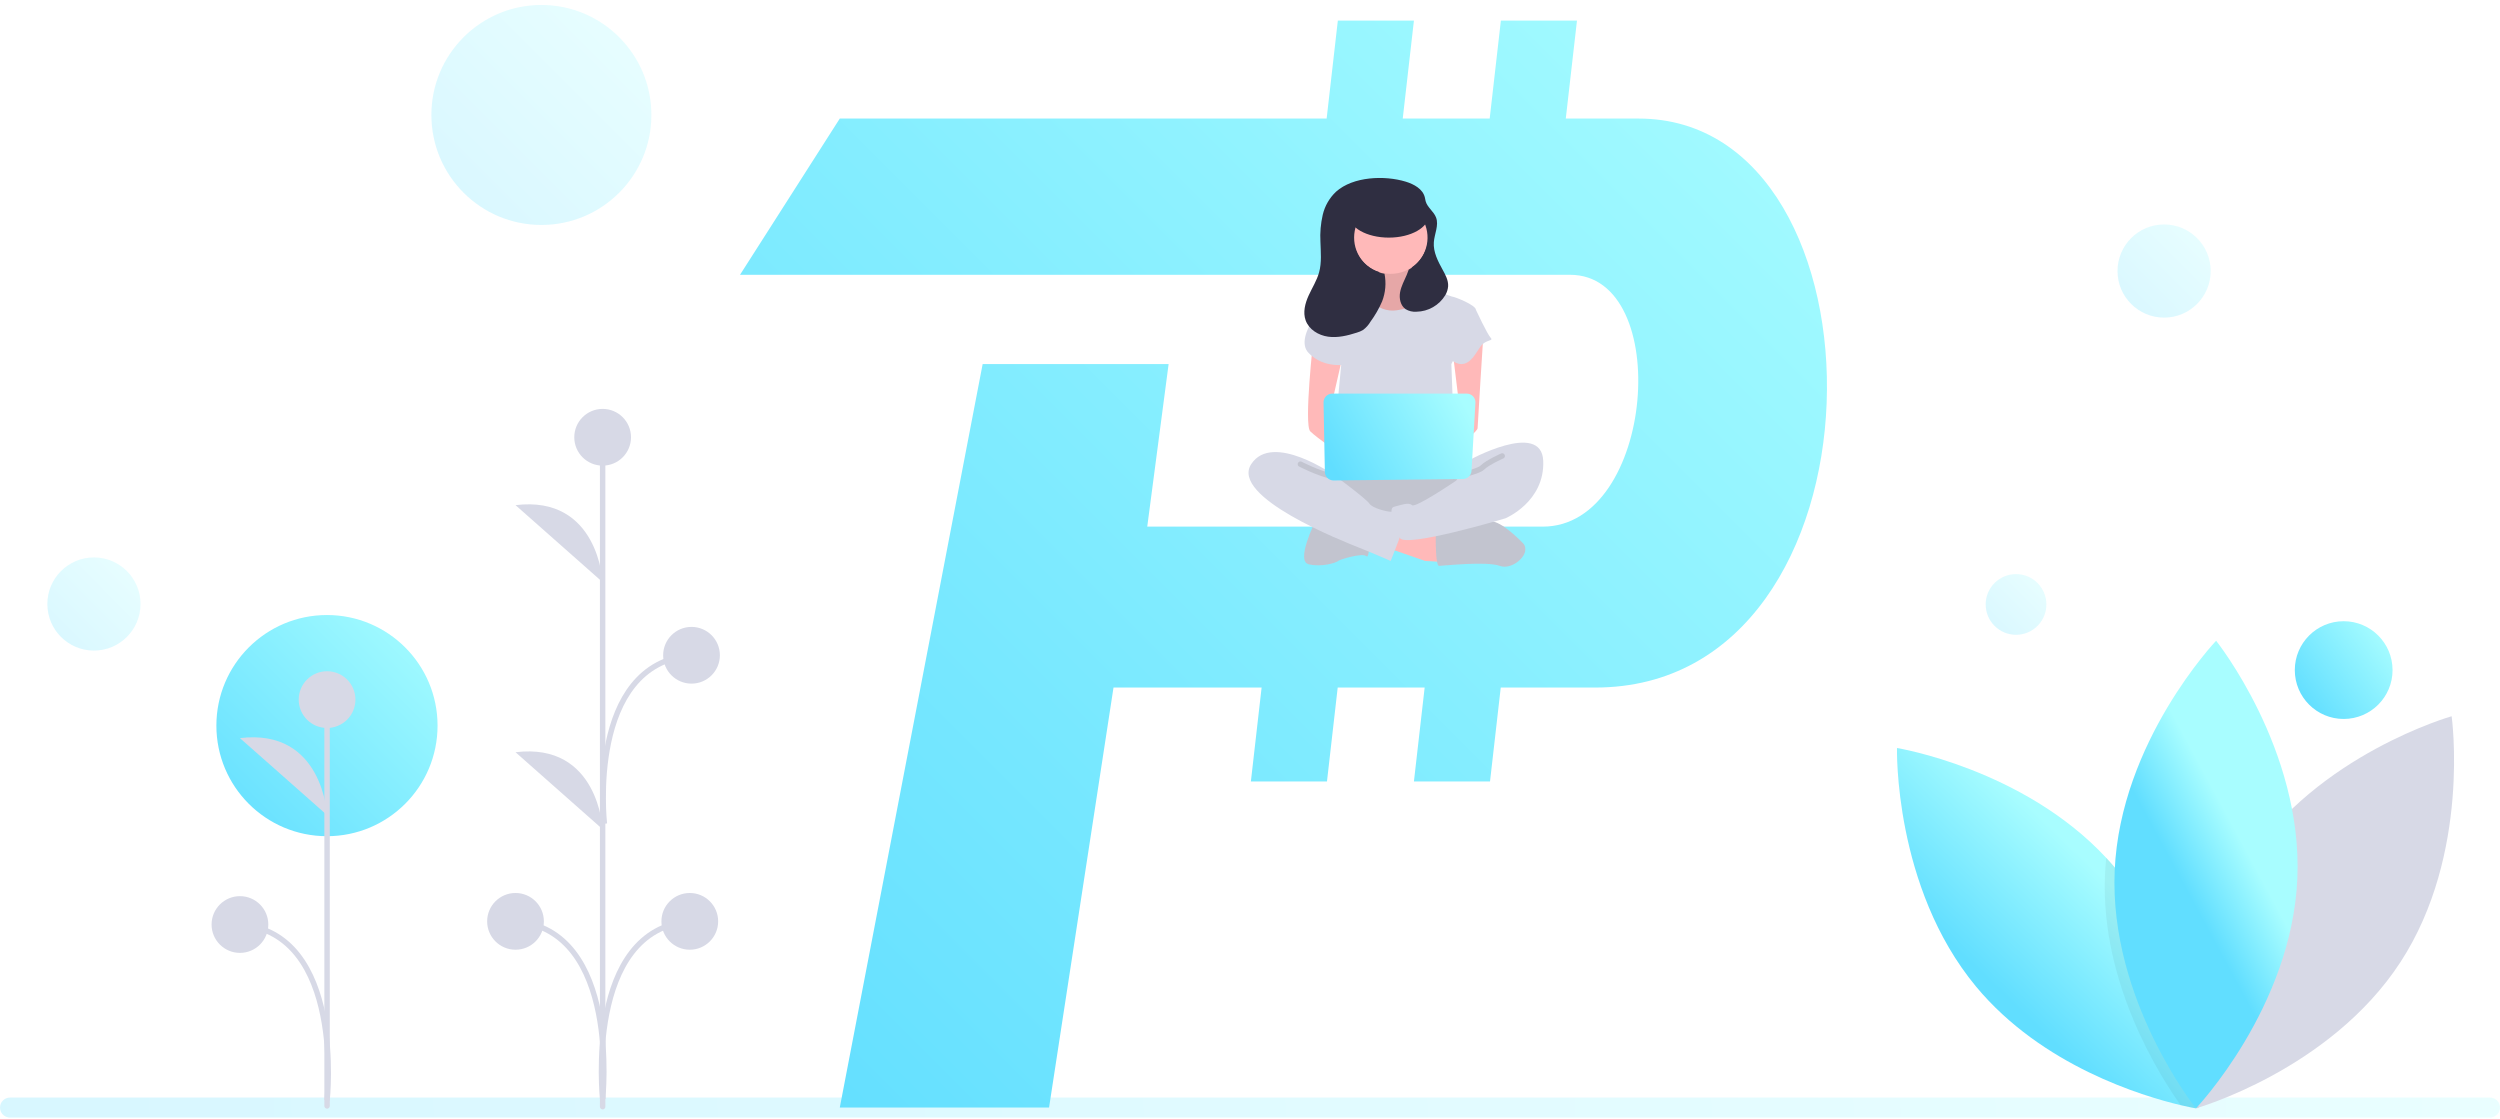
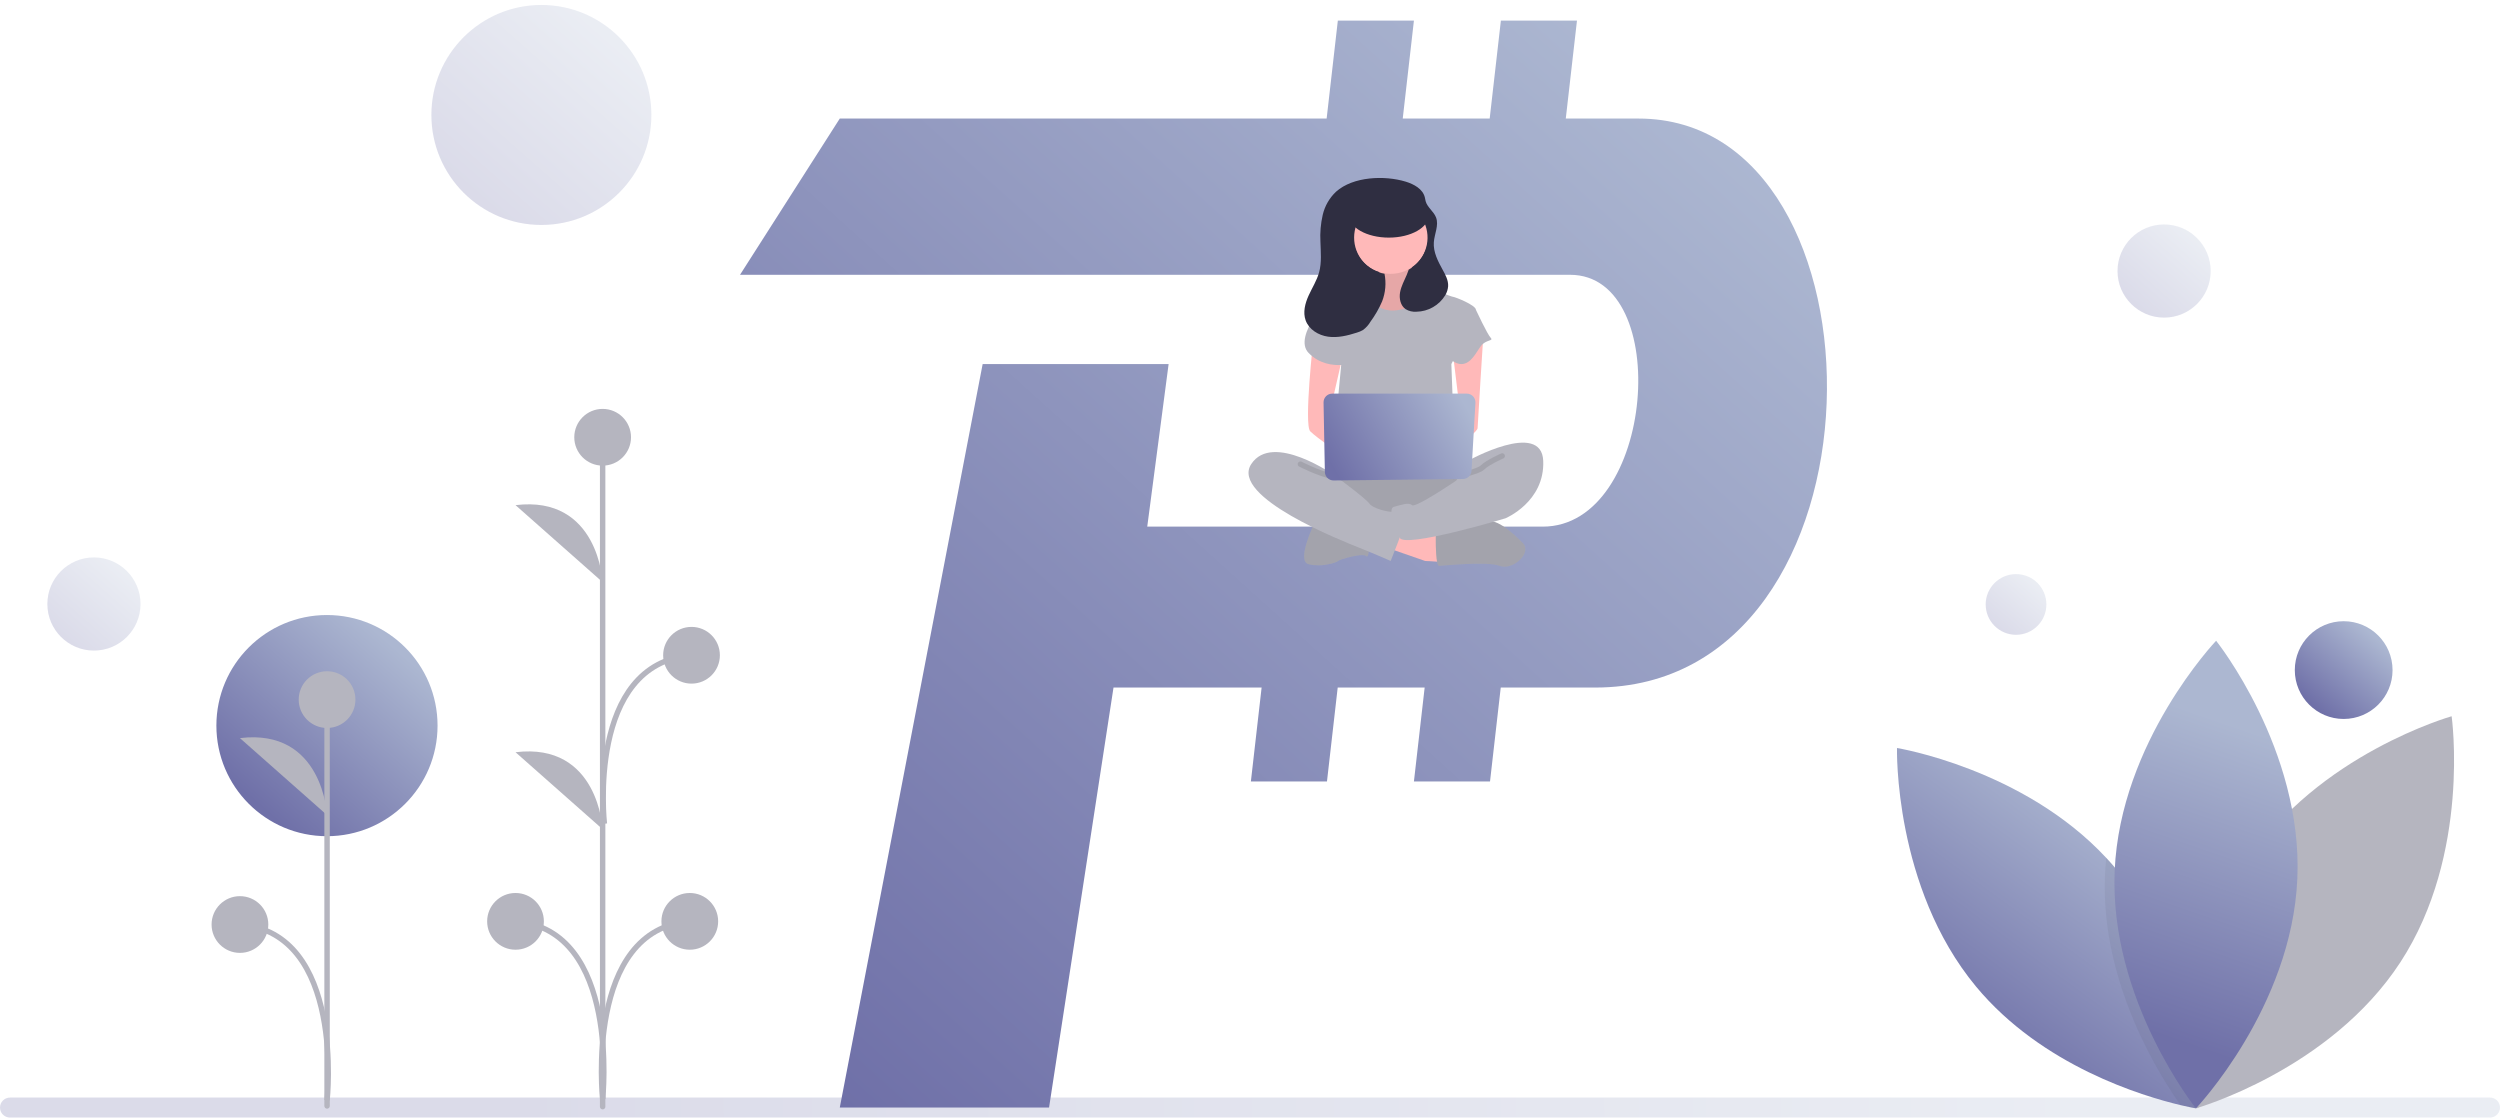
<svg xmlns="http://www.w3.org/2000/svg" width="295px" height="132px" viewBox="0 0 295 132" version="1.1">
  <defs>
-     <linearGradient x1="100%" y1="0%" x2="0%" y2="100%" id="linearGradient-1">
-       <stop stop-color="#A8FDFF" offset="0%" />
-       <stop stop-color="#61DEFF" offset="100%" />
+     <linearGradient x1="82.85%" y1="16.701%" x2="20.81%" y2="87.192%" id="linearGradient-1">
+       <stop stop-color="#ACB7D1" offset="0%" />
+       <stop stop-color="#6F70A8" offset="100%" />
    </linearGradient>
-     <linearGradient x1="100%" y1="49.997%" x2="0%" y2="50.003%" id="linearGradient-2">
-       <stop stop-color="#A8FDFF" offset="0%" />
-       <stop stop-color="#61DEFF" offset="100%" />
+     <linearGradient x1="82.85%" y1="49.998%" x2="20.81%" y2="50.002%" id="linearGradient-2">
+       <stop stop-color="#ACB7D1" offset="0%" />
+       <stop stop-color="#6F70A8" offset="100%" />
    </linearGradient>
-     <linearGradient x1="50.003%" y1="34.348%" x2="49.997%" y2="55.538%" id="linearGradient-3">
-       <stop stop-color="#A8FDFF" offset="0%" />
-       <stop stop-color="#61DEFF" offset="100%" />
+     <linearGradient x1="90.527%" y1="10.729%" x2="9.901%" y2="100%" id="linearGradient-3">
+       <stop stop-color="#ACB7D1" offset="0%" />
+       <stop stop-color="#6F70A8" offset="100%" />
    </linearGradient>
-     <linearGradient x1="100%" y1="20.583%" x2="10.443%" y2="87.354%" id="linearGradient-4">
-       <stop stop-color="#A8FDFF" offset="0%" />
-       <stop stop-color="#61DEFF" offset="100%" />
+     <linearGradient x1="82.85%" y1="16.701%" x2="82.85%" y2="52.585%" id="linearGradient-4">
+       <stop stop-color="#ACB7D1" offset="0%" />
+       <stop stop-color="#6F70A8" offset="100%" />
    </linearGradient>
-     <linearGradient x1="66.979%" y1="34.1%" x2="37.97%" y2="70.334%" id="linearGradient-5">
-       <stop stop-color="#A8FDFF" offset="0%" />
-       <stop stop-color="#61DEFF" offset="100%" />
+     <linearGradient x1="72.598%" y1="16.701%" x2="29.92%" y2="87.192%" id="linearGradient-5">
+       <stop stop-color="#ACB7D1" offset="0%" />
+       <stop stop-color="#6F70A8" offset="100%" />
    </linearGradient>
-     <linearGradient x1="57.673%" y1="34.348%" x2="42.327%" y2="55.538%" id="linearGradient-6">
-       <stop stop-color="#A8FDFF" offset="0%" />
-       <stop stop-color="#61DEFF" offset="100%" />
+     <linearGradient x1="55.041%" y1="16.701%" x2="45.521%" y2="87.192%" id="linearGradient-6">
+       <stop stop-color="#ACB7D1" offset="0%" />
+       <stop stop-color="#6F70A8" offset="100%" />
    </linearGradient>
    <linearGradient x1="100%" y1="33.651%" x2="0%" y2="66.349%" id="linearGradient-7">
-       <stop stop-color="#A8FDFF" offset="0%" />
-       <stop stop-color="#61DEFF" offset="100%" />
+       <stop stop-color="#ACB7D1" offset="0%" />
+       <stop stop-color="#6F70A8" offset="100%" />
    </linearGradient>
  </defs>
-   <g id="Illustration/Borrowed-Copy" stroke="none" stroke-width="1" fill="none" fill-rule="evenodd">
+   <g id="Illustration/Borrowed-Copy-3" stroke="none" stroke-width="1" fill="none" fill-rule="evenodd">
    <g id="Illustration/Borrowed">
      <circle id="Oval-2" fill="url(#linearGradient-1)" fill-rule="nonzero" opacity="0.25" cx="63.883" cy="13.565" r="12.98" />
      <rect id="Rectangle" fill="url(#linearGradient-2)" fill-rule="nonzero" opacity="0.25" x="0" y="129.513" width="295" height="2.36" rx="1.18" />
-       <path d="M156.544,13.99 L157.865,2.432 L166.843,2.432 L165.523,13.99 L175.783,13.99 L177.104,2.432 L186.083,2.432 L184.762,13.99 L193.348,13.99 C223.798,13.99 223.798,81.131 188.227,81.131 L177.088,81.131 L175.822,92.214 L166.843,92.214 L168.11,81.131 L157.849,81.131 L156.583,92.214 L147.604,92.214 L148.871,81.131 L131.394,81.131 L123.788,130.693 L99.094,130.693 L115.954,42.956 L137.897,42.956 L135.375,62.142 C157.67,62.142 173.226,62.142 182.044,62.142 C195.272,62.142 197.51,32.426 185.267,32.426 C177.105,32.426 144.456,32.426 87.322,32.426 L99.094,13.99 L156.544,13.99 Z" id="pascalcoin-mark" fill="url(#linearGradient-1)" />
+       <path d="M156.544,13.99 L157.865,2.432 L166.843,2.432 L165.523,13.99 L175.783,13.99 L177.104,2.432 L186.083,2.432 L184.762,13.99 L193.348,13.99 C223.798,13.99 223.798,81.131 188.227,81.131 L177.088,81.131 L175.822,92.214 L166.843,92.214 L168.11,81.131 L157.849,81.131 L156.583,92.214 L147.604,92.214 L148.871,81.131 L131.394,81.131 L123.788,130.693 L99.094,130.693 L115.954,42.956 L137.897,42.956 L135.375,62.142 C157.67,62.142 173.226,62.142 182.044,62.142 C195.272,62.142 197.51,32.426 185.267,32.426 C177.105,32.426 144.456,32.426 87.322,32.426 L99.094,13.99 L156.544,13.99 Z" id="pascalcoin-mark" fill="url(#linearGradient-3)" />
      <circle id="Oval" fill="url(#linearGradient-1)" fill-rule="nonzero" opacity="0.25" cx="237.892" cy="71.325" r="3.582" />
-       <path d="M276.554,119.854 L276.554,79.07" id="Path" stroke="url(#linearGradient-3)" stroke-width="0.641" fill-rule="nonzero" />
-       <circle id="Oval" fill="url(#linearGradient-4)" fill-rule="nonzero" cx="276.554" cy="79.07" r="5.767" />
-       <path d="M265.174,101.757 C256.843,114.533 259.126,130.781 259.126,130.781 C259.126,130.781 274.915,126.317 283.246,113.542 C291.576,100.766 289.294,84.517 289.294,84.517 C289.294,84.517 273.504,88.981 265.174,101.757 Z" id="Path" fill="#D7D9E6" fill-rule="nonzero" />
+       <path d="M276.554,119.854 L276.554,79.07" id="Path" stroke="url(#linearGradient-4)" stroke-width="0.641" fill-rule="nonzero" />
+       <circle id="Oval" fill="url(#linearGradient-1)" fill-rule="nonzero" cx="276.554" cy="79.07" r="5.767" />
+       <path d="M265.174,101.757 C256.843,114.533 259.126,130.781 259.126,130.781 C259.126,130.781 274.915,126.317 283.246,113.542 C291.576,100.766 289.294,84.517 289.294,84.517 C289.294,84.517 273.504,88.981 265.174,101.757 Z" id="Path" fill="#B5B5BF" fill-rule="nonzero" />
      <path d="M259.103,130.781 C259.103,130.781 258.9,130.749 258.527,130.674 C258.229,130.613 257.819,130.527 257.318,130.408 C252.844,129.353 240.947,125.787 233.17,116.411 C223.435,104.669 223.845,88.266 223.845,88.266 C223.845,88.266 238.729,90.685 248.537,101.228 C248.962,101.681 249.376,102.151 249.778,102.637 C258.248,112.853 259.038,126.598 259.1,129.996 C259.109,130.505 259.103,130.781 259.103,130.781 Z" id="Path" fill="url(#linearGradient-5)" fill-rule="nonzero" />
      <path d="M259.1,129.996 C258.88,130.262 259.476,130.427 259.476,130.693 C259.476,130.958 258.209,130.616 257.318,130.408 C255.068,127.271 247.83,116.117 248.389,103.233 C248.419,102.557 248.468,101.889 248.537,101.228 C248.962,101.681 249.376,102.151 249.778,102.637 C258.248,112.853 259.038,126.598 259.1,129.996 Z" id="Path" fill="#000000" fill-rule="nonzero" opacity="0.05" />
      <path d="M271.087,103.665 C270.429,118.903 259.118,130.79 259.118,130.79 C259.118,130.79 248.874,117.971 249.533,102.734 C250.191,87.496 261.502,75.609 261.502,75.609 C261.502,75.609 271.746,88.428 271.087,103.665 Z" id="Path" fill="url(#linearGradient-6)" fill-rule="nonzero" />
      <g id="Group-4" transform="translate(24.96624, 72.51944)">
        <circle id="Oval" fill="url(#linearGradient-1)" fill-rule="nonzero" cx="13.616" cy="13.103" r="13.049" />
-         <path d="M13.628,57.981 L13.628,10.034" id="Path" stroke="#D7D9E6" stroke-width="0.641" stroke-linecap="round" fill-rule="nonzero" />
-         <circle id="Oval" fill="#D7D9E6" fill-rule="nonzero" cx="13.628" cy="10.034" r="3.347" />
-         <path d="M13.628,23.666 C13.628,23.666 13.15,13.382 3.347,14.577" id="Path" fill="#D7D9E6" fill-rule="nonzero" />
-         <path d="M13.628,57.308 C13.628,57.308 15.78,37.53 3.347,36.574" id="Path" stroke="#D7D9E6" stroke-width="0.641" />
-         <circle id="Oval" fill="#D7D9E6" fill-rule="nonzero" cx="3.347" cy="36.574" r="3.347" />
+         <path d="M13.628,57.981 L13.628,10.034" id="Path" stroke="#B5B5BF" stroke-width="0.641" stroke-linecap="round" fill-rule="nonzero" />
+         <circle id="Oval" fill="#B5B5BF" fill-rule="nonzero" cx="13.628" cy="10.034" r="3.347" />
+         <path d="M13.628,23.666 C13.628,23.666 13.15,13.382 3.347,14.577" id="Path" fill="#B5B5BF" fill-rule="nonzero" />
+         <path d="M13.628,57.308 C13.628,57.308 15.78,37.53 3.347,36.574" id="Path" stroke="#B5B5BF" stroke-width="0.641" />
+         <circle id="Oval" fill="#B5B5BF" fill-rule="nonzero" cx="3.347" cy="36.574" r="3.347" />
      </g>
      <g id="Group" transform="translate(57.48387, 48.25)">
-         <path d="M13.628,82.338 L13.628,3.385" id="Path" stroke="#D7D9E6" stroke-width="0.641" fill="#D7D9E6" fill-rule="nonzero" stroke-linecap="round" />
-         <circle id="Oval" fill="#D7D9E6" fill-rule="nonzero" cx="13.628" cy="3.347" r="3.347" />
-         <circle id="Oval" fill="#D7D9E6" fill-rule="nonzero" cx="3.347" cy="60.47" r="3.347" />
-         <path d="M13.628,20.446 C13.628,20.446 13.15,10.161 3.347,11.356" id="Path" fill="#D7D9E6" fill-rule="nonzero" />
-         <path d="M13.628,49.602 C13.628,49.602 13.15,39.317 3.347,40.512" id="Path" fill="#D7D9E6" fill-rule="nonzero" />
-         <path d="M13.628,81.418 C13.628,81.418 15.78,61.427 3.347,60.47" id="Path" stroke="#D7D9E6" stroke-width="0.641" />
-         <circle id="Oval" fill="#D7D9E6" fill-rule="nonzero" cx="23.911" cy="60.47" r="3.347" />
-         <path d="M13.63,81.418 C13.63,81.418 11.478,61.427 23.911,60.47" id="Path" stroke="#D7D9E6" stroke-width="0.641" />
-         <circle id="Oval" fill="#D7D9E6" fill-rule="nonzero" cx="24.115" cy="29.071" r="3.347" />
-         <path d="M13.834,48.952 C13.834,48.952 11.682,30.028 24.115,29.071" id="Path" stroke="#D7D9E6" stroke-width="0.641" />
+         <path d="M13.628,82.338 L13.628,3.385" id="Path" stroke="#B5B5BF" stroke-width="0.641" stroke-linecap="round" fill-rule="nonzero" />
+         <circle id="Oval" fill="#B5B5BF" fill-rule="nonzero" cx="13.628" cy="3.347" r="3.347" />
+         <circle id="Oval" fill="#B5B5BF" fill-rule="nonzero" cx="3.347" cy="60.47" r="3.347" />
+         <path d="M13.628,20.446 C13.628,20.446 13.15,10.161 3.347,11.356" id="Path" fill="#B5B5BF" fill-rule="nonzero" />
+         <path d="M13.628,49.602 C13.628,49.602 13.15,39.317 3.347,40.512" id="Path" fill="#B5B5BF" fill-rule="nonzero" />
+         <path d="M13.628,81.418 C13.628,81.418 15.78,61.427 3.347,60.47" id="Path" stroke="#B5B5BF" stroke-width="0.641" />
+         <circle id="Oval" fill="#B5B5BF" fill-rule="nonzero" cx="23.911" cy="60.47" r="3.347" />
+         <path d="M13.63,81.418 C13.63,81.418 11.478,61.427 23.911,60.47" id="Path" stroke="#B5B5BF" stroke-width="0.641" />
+         <circle id="Oval" fill="#B5B5BF" fill-rule="nonzero" cx="24.115" cy="29.071" r="3.347" />
+         <path d="M13.834,48.952 C13.834,48.952 11.682,30.028 24.115,29.071" id="Path" stroke="#B5B5BF" stroke-width="0.641" />
      </g>
      <circle id="Oval" fill="url(#linearGradient-1)" fill-rule="nonzero" opacity="0.25" cx="255.364" cy="31.982" r="5.497" />
      <g id="Group-3" transform="translate(147.3271, 21)">
        <rect id="Rectangle" fill="#2F2E41" fill-rule="nonzero" x="11.742" y="3.331" width="9.355" height="9.372" />
        <path d="M15.221,9.959 C15.221,9.959 15.995,12.669 14.64,12.863 C13.799,12.994 13.002,13.326 12.317,13.831 L14.834,17.122 L19.48,17.122 L22.384,14.218 C22.384,14.218 18.512,11.314 19.286,9.572 C20.061,7.829 15.221,9.959 15.221,9.959 Z" id="Path" fill="#FFB9B9" fill-rule="nonzero" />
        <path d="M15.221,9.959 C15.221,9.959 15.995,12.669 14.64,12.863 C13.799,12.994 13.002,13.326 12.317,13.831 L14.834,17.122 L19.48,17.122 L22.384,14.218 C22.384,14.218 18.512,11.314 19.286,9.572 C20.061,7.829 15.221,9.959 15.221,9.959 Z" id="Path" fill="#000000" fill-rule="nonzero" opacity="0.1" />
        <polygon id="Path" fill="#FFB9B9" fill-rule="nonzero" points="16.383 43.644 20.835 45.193 23.933 45.386 23.739 42.676 17.351 40.787" />
-         <path d="M22.094,43.063 C22.094,43.063 22.094,45.773 22.481,45.773 C22.868,45.773 28.095,45.193 29.644,45.773 C31.192,46.354 33.516,44.225 32.354,43.063 C31.192,41.902 29.298,40.159 28.116,40.547 C26.933,40.934 22.094,41.902 22.094,41.902 L22.094,43.063 Z" id="Path" fill="#D7D9E6" fill-rule="nonzero" />
-         <path d="M7.865,40.547 C7.865,40.547 5.541,45.193 7.09,45.58 C8.639,45.967 10.381,45.386 10.575,45.193 C10.768,44.999 13.479,44.225 13.866,44.612 C14.253,44.999 14.253,43.063 14.253,43.063 L7.865,40.547 Z" id="Path" fill="#D7D9E6" fill-rule="nonzero" />
+         <path d="M22.094,43.063 C22.094,43.063 22.094,45.773 22.481,45.773 C22.868,45.773 28.095,45.193 29.644,45.773 C31.192,46.354 33.516,44.225 32.354,43.063 C31.192,41.902 29.298,40.159 28.116,40.547 C26.933,40.934 22.094,41.902 22.094,41.902 L22.094,43.063 Z" id="Path" fill="#B5B5BF" fill-rule="nonzero" />
+         <path d="M7.865,40.547 C7.865,40.547 5.541,45.193 7.09,45.58 C8.639,45.967 10.381,45.386 10.575,45.193 C10.768,44.999 13.479,44.225 13.866,44.612 C14.253,44.999 14.253,43.063 14.253,43.063 L7.865,40.547 Z" id="Path" fill="#B5B5BF" fill-rule="nonzero" />
        <path d="M22.094,43.063 C22.094,43.063 22.094,45.773 22.481,45.773 C22.868,45.773 28.095,45.193 29.644,45.773 C31.192,46.354 33.516,44.225 32.354,43.063 C31.192,41.902 29.298,40.159 28.116,40.547 C26.933,40.934 22.094,41.902 22.094,41.902 L22.094,43.063 Z" id="Path" fill-opacity="0.1" fill="#000000" fill-rule="nonzero" />
        <path d="M7.865,40.547 C7.865,40.547 5.541,45.193 7.09,45.58 C8.639,45.967 10.381,45.386 10.575,45.193 C10.768,44.999 13.479,44.225 13.866,44.612 C14.253,44.999 14.253,43.063 14.253,43.063 L7.865,40.547 Z" id="Path" fill-opacity="0.1" fill="#000000" fill-rule="nonzero" />
-         <path d="M9.8,34.158 C9.8,34.158 6.122,39.191 8.833,40.547 C11.543,41.902 24.513,41.902 25.481,40.547 C26.449,39.191 26.837,34.932 25.481,34.545 C24.126,34.158 9.8,34.158 9.8,34.158 Z" id="Path" fill="#D7D9E6" fill-rule="nonzero" />
+         <path d="M9.8,34.158 C9.8,34.158 6.122,39.191 8.833,40.547 C11.543,41.902 24.513,41.902 25.481,40.547 C26.449,39.191 26.837,34.932 25.481,34.545 C24.126,34.158 9.8,34.158 9.8,34.158 Z" id="Path" fill="#B5B5BF" fill-rule="nonzero" />
        <path d="M9.8,34.158 C9.8,34.158 6.122,39.191 8.833,40.547 C11.543,41.902 24.513,41.902 25.481,40.547 C26.449,39.191 26.837,34.932 25.481,34.545 C24.126,34.158 9.8,34.158 9.8,34.158 Z" id="Path" fill="#000000" fill-rule="nonzero" opacity="0.1" />
        <circle id="Oval" fill="#FFB9B9" fill-rule="nonzero" cx="16.77" cy="6.861" r="4.453" />
        <path d="M7.671,18.864 C7.671,18.864 6.509,29.125 7.284,29.899 C8.058,30.673 11.156,32.803 11.156,32.803 L11.156,30.48 L9.607,27.576 L11.156,20.8 L7.671,18.864 Z" id="Path" fill="#FFB9B9" fill-rule="nonzero" />
        <path d="M27.708,18.574 C27.708,18.574 27.03,29.125 27.03,29.512 C27.03,29.899 25.288,31.254 24.707,31.254 C24.126,31.254 23.739,30.286 23.739,30.286 L25.094,28.737 L24.126,20.8 L27.708,18.574 Z" id="Path" fill="#FFB9B9" fill-rule="nonzero" />
-         <path d="M25.869,33.384 C25.869,33.384 34.58,28.544 34.774,33.384 C34.967,38.223 30.321,40.159 30.321,40.159 C30.321,40.159 18.319,43.758 17.835,42.443 C17.351,41.127 16.383,38.998 17.157,38.804 C17.931,38.611 18.899,38.223 19.286,38.611 C19.674,38.998 24.513,35.707 24.513,35.707 L25.869,33.384 Z" id="Path" fill="#D7D9E6" fill-rule="nonzero" />
+         <path d="M25.869,33.384 C25.869,33.384 34.58,28.544 34.774,33.384 C34.967,38.223 30.321,40.159 30.321,40.159 C30.321,40.159 18.319,43.758 17.835,42.443 C17.351,41.127 16.383,38.998 17.157,38.804 C17.931,38.611 18.899,38.223 19.286,38.611 C19.674,38.998 24.513,35.707 24.513,35.707 L25.869,33.384 Z" id="Path" fill="#B5B5BF" fill-rule="nonzero" />
        <path d="M29.934,32.803 C29.934,32.803 28.192,33.577 27.611,34.158 C27.03,34.739 24.207,35.223 24.207,35.223" id="Path" stroke="#000000" stroke-width="0.641" opacity="0.1" stroke-linecap="round" />
-         <path d="M24.106,21.614 C23.997,21.834 23.933,21.962 23.933,21.962 L24.32,32.416 L9.994,32.028 L10.934,22.069 C9.988,22.12 8.382,21.971 7.093,20.652 C5.138,18.651 9.8,13.831 9.8,13.831 L13.672,13.056 C13.672,13.056 14.64,16.154 17.738,15.573 C20.835,14.992 21.61,13.056 21.61,13.056 C21.61,13.056 23.933,14.024 24.126,14.024 C24.32,14.024 26.837,14.992 26.837,15.573 C26.837,15.573 28.192,18.477 28.579,18.864 C28.966,19.251 27.998,19.058 27.417,19.832 C26.837,20.607 26.256,21.962 25.094,21.962 C24.78,21.962 24.438,21.82 24.106,21.614 Z" id="Combined-Shape" fill="#D7D9E6" fill-rule="nonzero" />
-         <path d="M10.188,35.126 C10.188,35.126 2.831,29.899 0.314,33.771 C-2.202,37.643 11.156,42.87 13.092,43.644 C15.027,44.418 16.77,45.193 16.77,45.193 C16.77,45.193 18.512,40.934 18.512,40.159 C18.512,39.385 17.157,39.385 16.77,39.385 C16.383,39.385 14.64,38.998 14.253,38.417 C13.866,37.836 10.188,35.126 10.188,35.126 Z" id="Path" fill="#D7D9E6" fill-rule="nonzero" />
+         <path d="M24.106,21.614 C23.997,21.834 23.933,21.962 23.933,21.962 L24.32,32.416 L9.994,32.028 L10.934,22.069 C9.988,22.12 8.382,21.971 7.093,20.652 C5.138,18.651 9.8,13.831 9.8,13.831 L13.672,13.056 C13.672,13.056 14.64,16.154 17.738,15.573 C20.835,14.992 21.61,13.056 21.61,13.056 C21.61,13.056 23.933,14.024 24.126,14.024 C24.32,14.024 26.837,14.992 26.837,15.573 C26.837,15.573 28.192,18.477 28.579,18.864 C28.966,19.251 27.998,19.058 27.417,19.832 C26.837,20.607 26.256,21.962 25.094,21.962 C24.78,21.962 24.438,21.82 24.106,21.614 Z" id="Combined-Shape" fill="#B5B5BF" fill-rule="nonzero" />
+         <path d="M10.188,35.126 C10.188,35.126 2.831,29.899 0.314,33.771 C-2.202,37.643 11.156,42.87 13.092,43.644 C15.027,44.418 16.77,45.193 16.77,45.193 C16.77,45.193 18.512,40.934 18.512,40.159 C18.512,39.385 17.157,39.385 16.77,39.385 C16.383,39.385 14.64,38.998 14.253,38.417 C13.866,37.836 10.188,35.126 10.188,35.126 Z" id="Path" fill="#B5B5BF" fill-rule="nonzero" />
        <path d="M6.122,33.771 C6.122,33.771 8.158,34.835 9.901,35.223 C11.643,35.61 13.448,34.667 12.93,35.319" id="Path" stroke="#000000" stroke-width="0.641" opacity="0.1" stroke-linecap="round" />
        <path d="M8.852,26.492 L9.007,34.689 C9.018,35.252 9.481,35.702 10.044,35.695 L25.298,35.524 C25.837,35.518 26.28,35.095 26.311,34.557 L26.774,26.532 C26.79,26.25 26.69,25.973 26.496,25.768 C26.302,25.563 26.032,25.446 25.75,25.446 L9.878,25.446 C9.603,25.446 9.339,25.557 9.146,25.754 C8.953,25.95 8.847,26.216 8.852,26.492 L8.852,26.492 Z" id="Path" fill="url(#linearGradient-7)" fill-rule="nonzero" />
        <path d="M7.088,13.88 C7.503,12.963 8.062,12.102 8.328,11.132 C8.646,9.968 8.522,8.737 8.484,7.532 C8.424,6.465 8.515,5.396 8.754,4.355 C8.998,3.309 9.544,2.358 10.325,1.621 C12.353,-0.19 16.066,-0.32 18.544,0.434 C19.52,0.731 20.561,1.297 20.803,2.288 C20.839,2.438 20.856,2.592 20.897,2.741 C21.099,3.479 21.855,3.947 22.127,4.662 C22.48,5.588 21.936,6.594 21.865,7.582 C21.782,8.735 22.349,9.825 22.908,10.837 C23.24,11.439 23.586,12.08 23.553,12.767 C23.525,13.142 23.411,13.506 23.219,13.83 C22.495,15.024 21.208,15.762 19.812,15.783 C19.366,15.819 18.919,15.713 18.536,15.482 C17.931,15.065 17.754,14.227 17.88,13.504 C18.006,12.781 18.373,12.127 18.661,11.452 C18.749,11.244 18.829,11.034 18.902,10.821 C20.744,9.793 21.577,7.588 20.877,5.599 C20.176,3.61 18.145,2.414 16.066,2.767 C13.987,3.12 12.464,4.918 12.459,7.027 C12.453,9.136 13.967,10.942 16.045,11.305 C16.262,12.398 16.163,13.53 15.761,14.568 C15.395,15.413 14.935,16.215 14.39,16.957 C14.168,17.338 13.871,17.67 13.518,17.934 C13.285,18.072 13.035,18.179 12.774,18.252 C11.68,18.603 10.529,18.886 9.391,18.728 C8.254,18.57 7.127,17.884 6.739,16.803 C6.399,15.855 6.672,14.796 7.088,13.88 Z" id="Path" fill="#2F2E41" fill-rule="nonzero" />
        <ellipse id="Oval" fill="#2F2E41" fill-rule="nonzero" cx="16.554" cy="4.361" rx="4.725" ry="2.678" />
      </g>
      <circle id="Oval" fill="url(#linearGradient-1)" fill-rule="nonzero" opacity="0.25" cx="11.085" cy="71.272" r="5.497" />
    </g>
  </g>
</svg>
